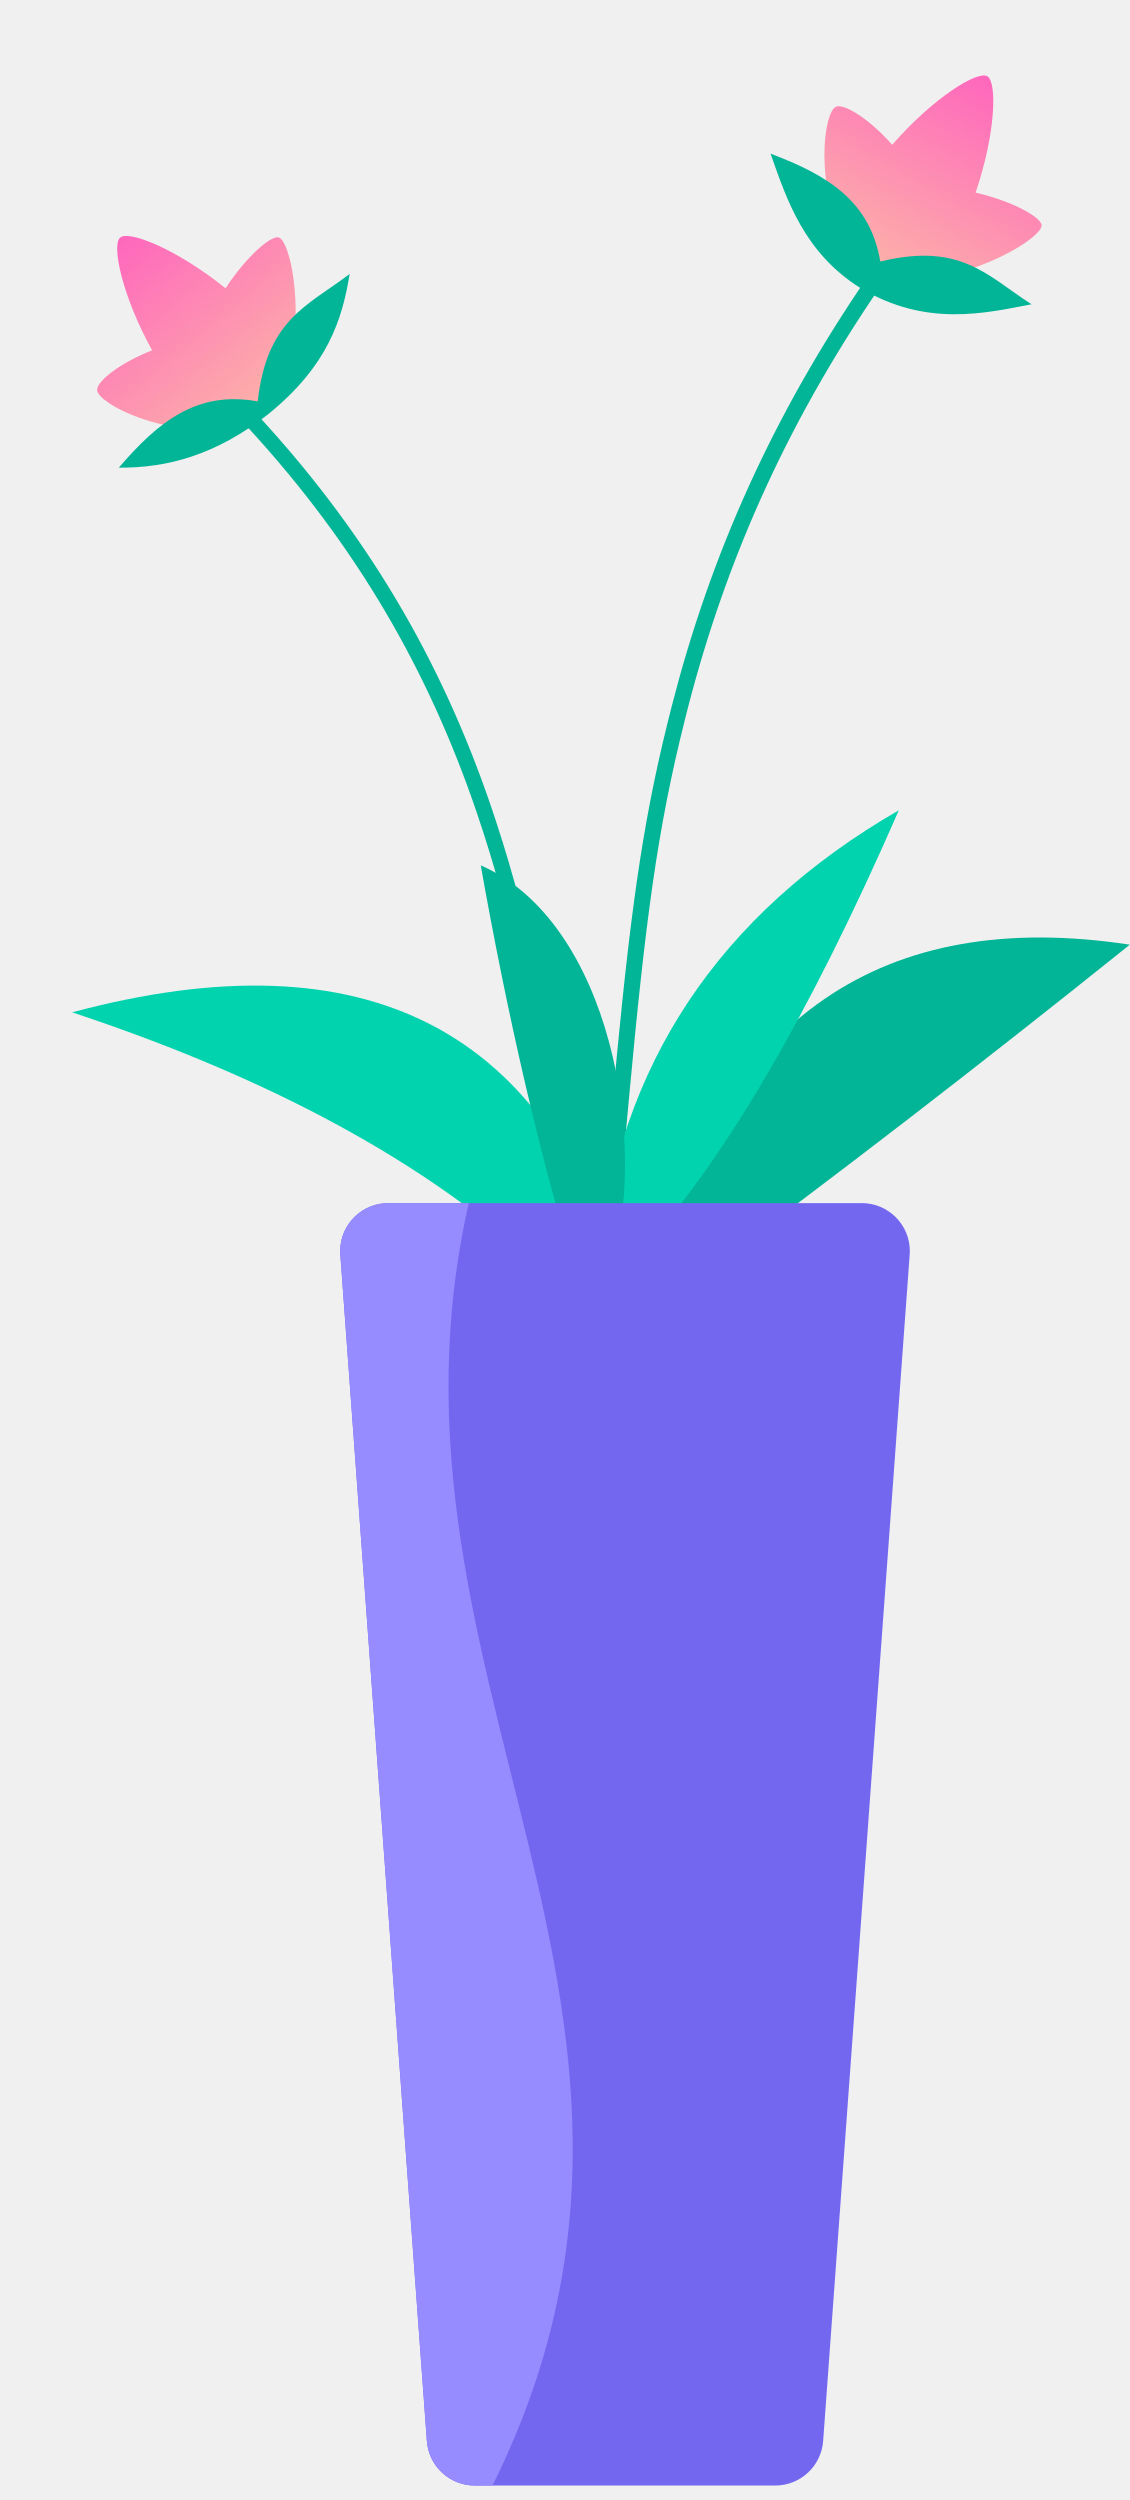
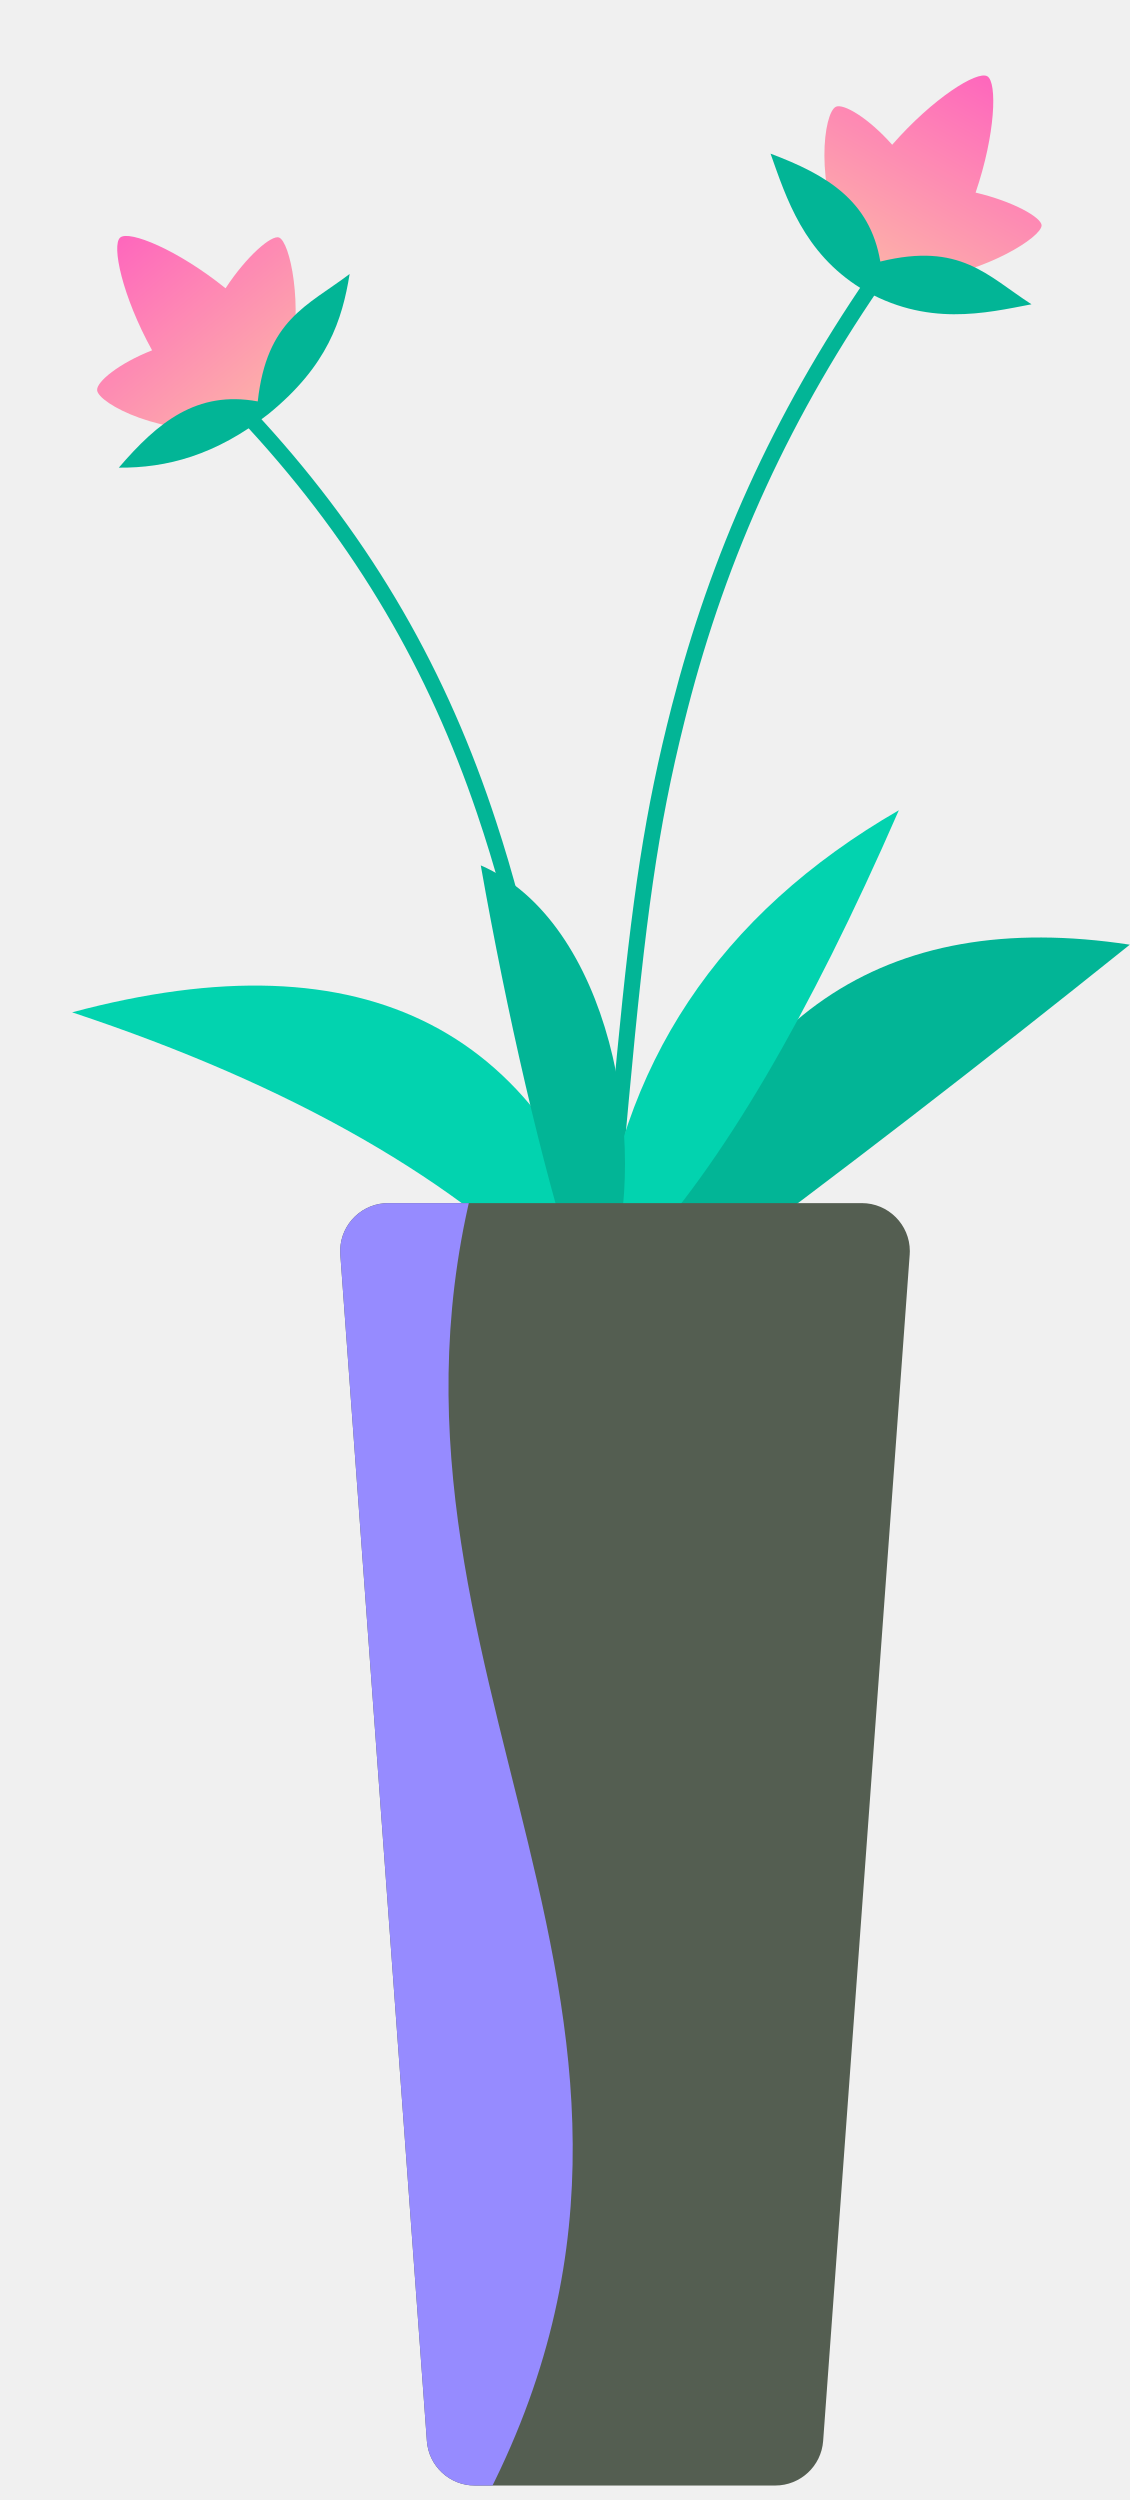
<svg xmlns="http://www.w3.org/2000/svg" xmlns:xlink="http://www.w3.org/1999/xlink" width="47px" height="104px" viewBox="0 0 47 104" version="1.1">
  <defs>
    <linearGradient x1="68.669%" y1="-6.664%" x2="68.669%" y2="100%" id="linearGradient-1">
      <stop stop-color="#FE62BE" offset="0%" />
      <stop stop-color="#FDB3A8" offset="100%" />
    </linearGradient>
    <path d="M2.151,0.049 L21.849,0.049 C22.953,0.049 23.849,0.944 23.849,2.049 C23.849,2.097 23.847,2.146 23.843,2.194 L20.243,51.544 C20.167,52.589 19.297,53.398 18.249,53.398 L5.751,53.398 C4.703,53.398 3.833,52.589 3.757,51.544 L0.157,2.194 C0.076,1.093 0.904,0.135 2.006,0.054 C2.054,0.051 2.103,0.049 2.151,0.049 Z" id="path-2" />
  </defs>
  <g id="📝-Pages-New" stroke="none" stroke-width="1" fill="none" fill-rule="evenodd">
    <g id="Pricing" transform="translate(-826, -409)">
      <g id="Pricing-Card" transform="translate(383, 375)">
        <g id="Standard" transform="translate(320, 0)">
          <g id="Pot1" transform="translate(123, 34)">
            <path d="M36.45,11 L37,11.375 C32.879,17.265 30.238,23.129 28.596,29.526 L28.466,30.041 C27.359,34.475 26.86,38.163 26.162,45.725 L25.879,48.805 C25.817,49.475 25.758,50.08 25.7,50.657 L25.665,51 L25,50.934 L25.105,49.885 L25.655,43.977 C26.305,37.223 26.828,33.729 27.948,29.364 C29.56,23.082 32.127,17.306 36.086,11.525 L36.45,11 Z" id="Path" fill="#02B596" />
            <g id="Group-81" transform="translate(38.5815, 8.086107) rotate(30) translate(-38.5815, -8.086107) translate(32.0815, 2.586107)">
              <path d="M6.199,5.04870979e-29 C6.684,5.04870979e-29 7.702,1.917 8.198,4.434 C9.743,3.967 11.095,3.96 11.258,4.244 C11.5,4.665 10.243,7.054 8.161,8.639 C7.438,9.694 5.706,9.836 4.683,9.066 L4.677,9.075 C2.223,7.537 1.05,4.696 1.382,4.244 C1.588,3.964 2.78,3.972 4.198,4.446 C4.694,1.924 5.713,5.04870979e-29 6.199,5.04870979e-29 Z" id="Combined-Shape" fill="url(#linearGradient-1)" />
              <path d="M-8.87218227e-14,7.296 C2.46,6.891 4.553,6.912 6.199,8.9 C8.678,6.53 10.325,7.185 12.535,7.296 C11.077,8.553 9.238,10.317 6.05,10.269 C3.249,10.173 1.5,8.576 -8.87218227e-14,7.296 Z" id="Path-148" fill="#02B596" />
            </g>
            <g id="Group-81" transform="translate(8.4462, 13.51773) rotate(-40) translate(-8.4462, -13.51773) translate(1.9462, 8.517734)">
              <path d="M6.199,0 C6.684,0 7.702,1.917 8.198,4.434 C9.743,3.967 11.095,3.96 11.258,4.244 C11.5,4.665 10.243,7.054 8.161,8.639 C7.438,9.694 5.706,9.836 4.683,9.066 L4.677,9.075 C2.223,7.537 1.05,4.696 1.382,4.244 C1.588,3.964 2.78,3.972 4.198,4.446 C4.694,1.924 5.713,0 6.199,0 Z" id="Combined-Shape" fill="url(#linearGradient-1)" />
              <path d="M-8.87218227e-14,7.296 C2.46,6.891 4.553,6.912 6.199,8.9 C8.678,6.53 10.325,7.185 12.535,7.296 C11.077,8.553 9.388,9.636 6.199,9.587 C3.399,9.492 1.5,8.576 -8.87218227e-14,7.296 Z" id="Path-148" fill="#02B596" />
            </g>
            <path d="M10.469,17 C15.203,22.054 18.357,27.441 20.45,33.614 L20.634,34.166 C22.082,38.574 22.889,42.764 23.876,49.993 L24,50.913 L23.361,51 L23.176,49.639 C22.181,42.424 21.357,38.3 19.84,33.824 C17.83,27.897 14.832,22.712 10.365,17.841 L10,17.447 L10.469,17 Z" id="Path" fill="#02B596" />
            <path d="M26,54 C22.902,42.797 15.235,38.835 3,42.113 C12.16,45.151 19.076,49.113 23.748,54 L26,54 Z" id="Path-151" fill="#02D3AF" />
            <path d="M47,53 C43.923,42.302 37.256,37.735 27,39.299 C33.229,44.295 39.15,48.862 44.763,53 L47,53 Z" id="Path-151" fill="#02B596" transform="translate(37, 46) scale(-1, 1) translate(-37, -46) " />
            <path d="M38.933,51.306 C36.673,43.356 31.475,37.899 23.338,34.935 C28.539,42.768 33.193,48.224 37.298,51.303 L38.933,51.306 Z" id="Path-151" fill="#02D3AF" transform="translate(31.13513, 43.12031) scale(-1, 1) rotate(10) translate(-31.13513, -43.12031) " />
            <path d="M23.985,53 C22.53,48.467 21.084,42.137 20,36 C25.358,38.324 27.079,47.582 25.358,53 L23.985,53 Z" id="Path-114" fill="#02B596" />
            <g id="Group-82" transform="translate(14, 50)">
              <mask id="mask-3" fill="white">
                <use xlink:href="#path-2" />
              </mask>
-               <use id="Rectangle" fill="#7367F0" xlink:href="#path-2" />
+               <use id="Rectangle" fill="#545e51" xlink:href="#path-2" />
              <path d="M-3.243,-1.301 L5.838,-1.301 C0.21,19.518 17.151,33.831 5.838,54.651 L-3.243,54.651 L-3.243,-1.301 Z" id="Rectangle" fill="#968BFF" mask="url(#mask-3)" />
            </g>
          </g>
        </g>
      </g>
    </g>
  </g>
</svg>
